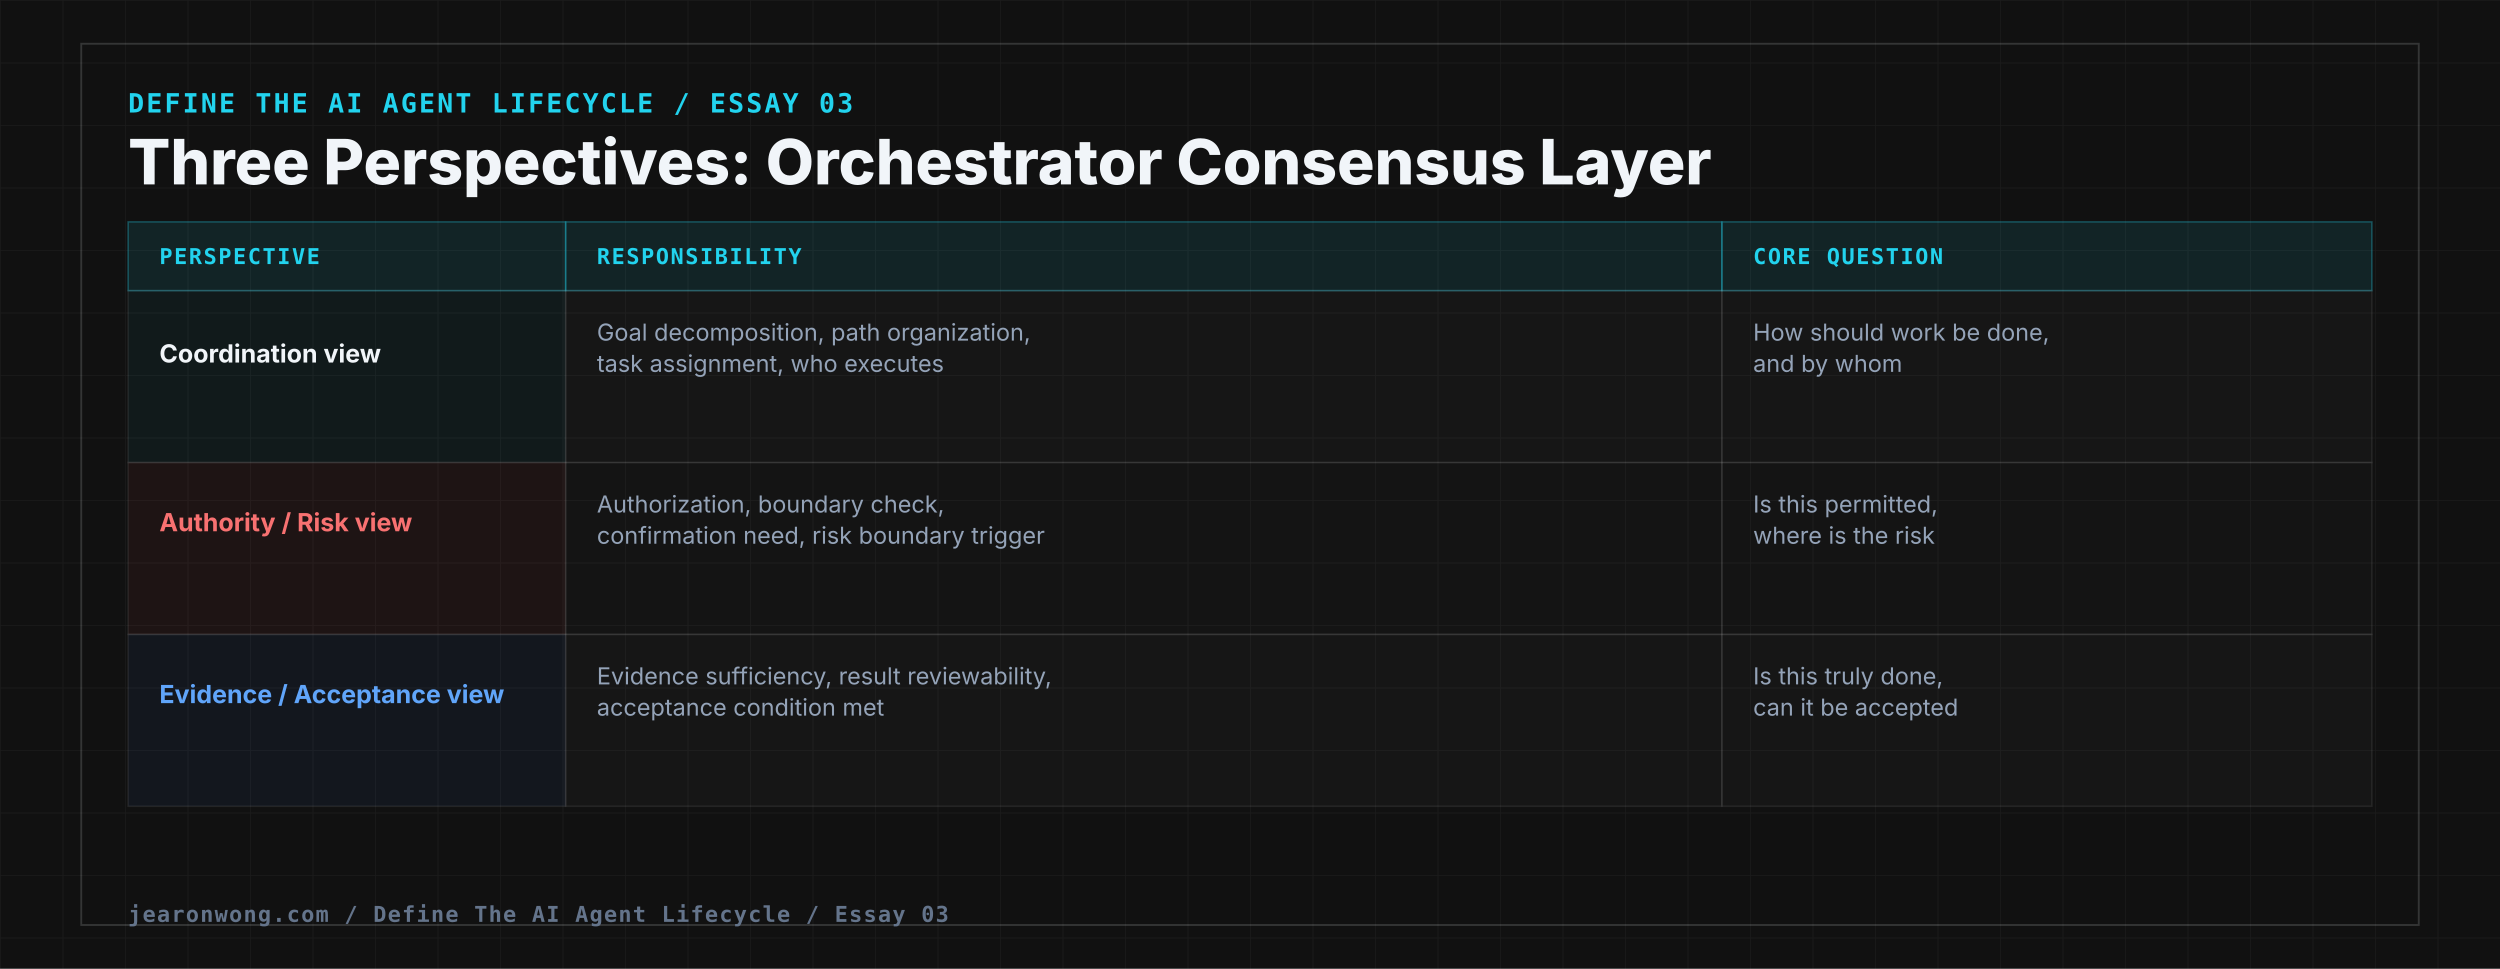
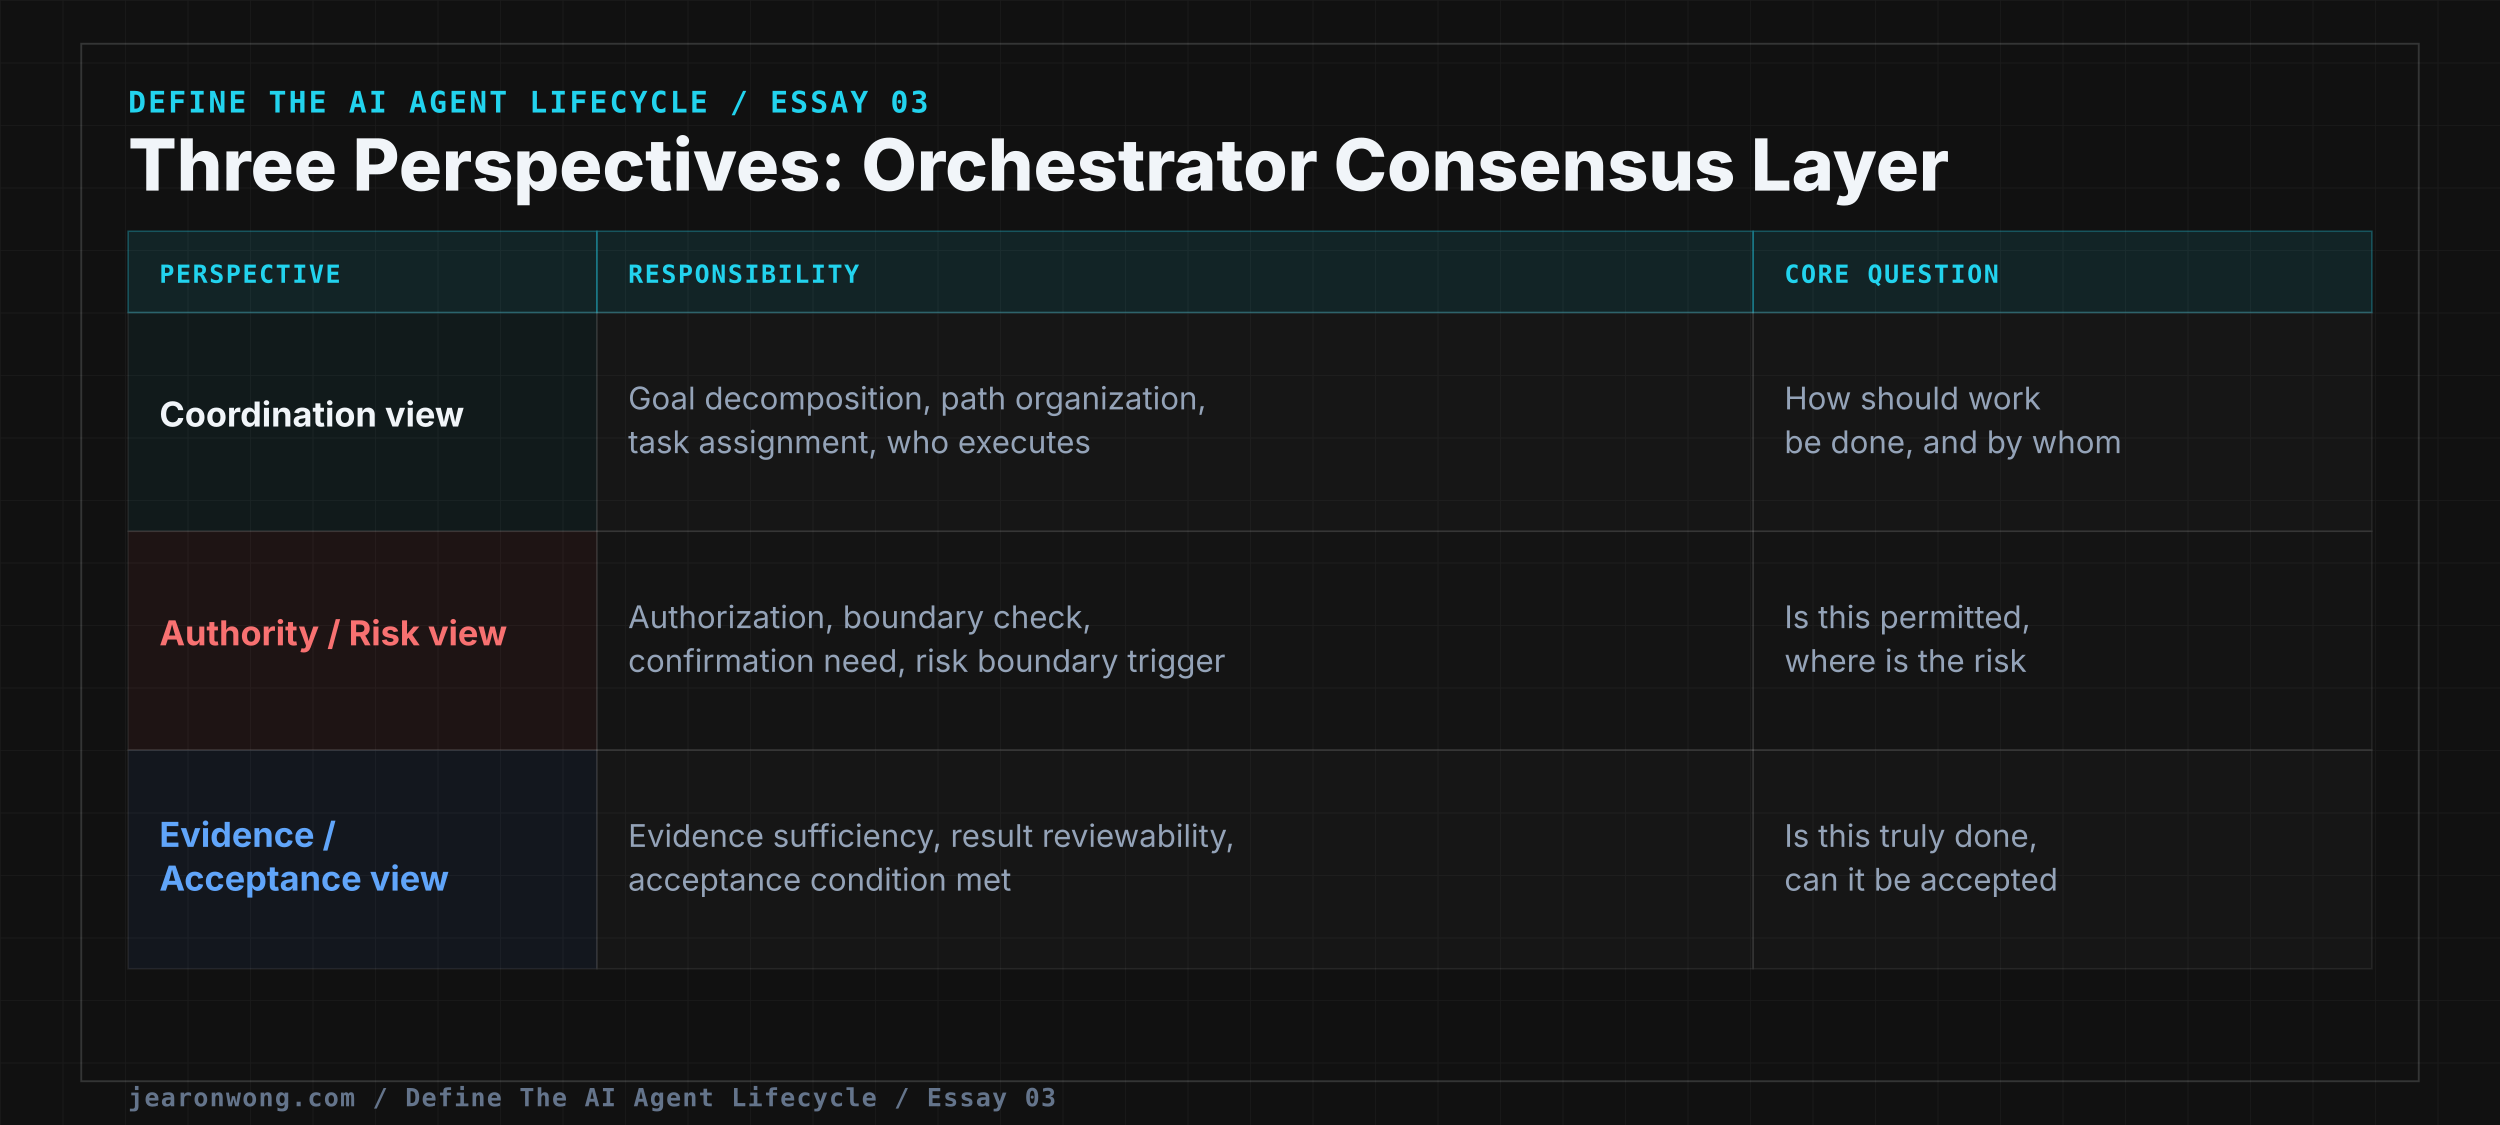
- <svg xmlns="http://www.w3.org/2000/svg" width="1600" height="620" viewBox="0 0 1600 620" role="img" aria-labelledby="tc1 dc1">
+ <svg xmlns="http://www.w3.org/2000/svg" width="1600" height="720" viewBox="0 0 1600 720" role="img" aria-labelledby="tc1 dc1">
  <defs>
    <style>
      .bg{fill:#111111}
      .outer{fill:none;stroke:rgba(241,245,249,0.16);stroke-width:1.2}
-       .kicker{fill:#22d3ee;font:700 17px "JetBrains Mono",Menlo,monospace;letter-spacing:1.4px}
-       .ttl{fill:#f1f5f9;font:800 40px "Outfit",Inter,sans-serif}
-       .th{fill:#22d3ee;font:700 14px "JetBrains Mono",Menlo,monospace;letter-spacing:1px}
-       .td-key{fill:#f1f5f9;font:700 16px Inter,sans-serif}
-       .td-red{fill:#f87171;font:700 16px Inter,sans-serif}
-       .td-blue{fill:#60a5fa;font:700 16px Inter,sans-serif}
-       .td{fill:#94a3b8;font:400 15px Inter,sans-serif}
-       .footer{fill:#64748b;font:700 14px "JetBrains Mono",Menlo,monospace;letter-spacing:0.8px}
+       .kicker{fill:#22d3ee;font:700 19px "JetBrains Mono",Menlo,monospace;letter-spacing:1.4px}
+       .ttl{fill:#f1f5f9;font:800 46px "Outfit",Inter,sans-serif}
+       .th{fill:#22d3ee;font:700 16px "JetBrains Mono",Menlo,monospace;letter-spacing:1px}
+       .td-key{fill:#f1f5f9;font:700 22px Inter,sans-serif}
+       .td-red{fill:#f87171;font:700 22px Inter,sans-serif}
+       .td-blue{fill:#60a5fa;font:700 22px Inter,sans-serif}
+       .td{fill:#94a3b8;font:400 20px Inter,sans-serif}
+       .footer{fill:#64748b;font:700 16px "JetBrains Mono",Menlo,monospace;letter-spacing:0.8px}
    </style>
    <pattern id="gtc" width="40" height="40" patternUnits="userSpaceOnUse">
      <path d="M40 0L0 0 0 40" fill="none" stroke="rgba(241,245,249,0.05)" stroke-width="1" />
    </pattern>
  </defs>
-   <rect width="1600" height="620" class="bg" />
-   <rect width="1600" height="620" fill="url(#gtc)" />
-   <rect x="52" y="28" width="1496" height="564" class="outer" />
+   <rect width="1600" height="720" class="bg" />
+   <rect width="1600" height="720" fill="url(#gtc)" />
+   <rect x="52" y="28" width="1496" height="664" class="outer" />
  <text x="82" y="72" class="kicker">DEFINE THE AI AGENT LIFECYCLE / ESSAY 03</text>
-   <text x="82" y="118" class="ttl">Three Perspectives: Orchestrator Consensus Layer</text>
-   <rect x="82" y="142" width="280" height="44" fill="rgba(34,211,238,0.1)" stroke="rgba(34,211,238,0.3)" stroke-width="1" />
-   <rect x="362" y="142" width="740" height="44" fill="rgba(34,211,238,0.1)" stroke="rgba(34,211,238,0.3)" stroke-width="1" />
-   <rect x="1102" y="142" width="416" height="44" fill="rgba(34,211,238,0.1)" stroke="rgba(34,211,238,0.3)" stroke-width="1" />
-   <text x="102" y="169" class="th">PERSPECTIVE</text>
-   <text x="382" y="169" class="th">RESPONSIBILITY</text>
-   <text x="1122" y="169" class="th">CORE QUESTION</text>
-   <rect x="82" y="186" width="280" height="110" fill="rgba(34,211,238,0.05)" stroke="rgba(241,245,249,0.08)" stroke-width="1" />
-   <rect x="362" y="186" width="740" height="110" fill="rgba(255,255,255,0.02)" stroke="rgba(241,245,249,0.08)" stroke-width="1" />
-   <rect x="1102" y="186" width="416" height="110" fill="rgba(255,255,255,0.02)" stroke="rgba(241,245,249,0.08)" stroke-width="1" />
-   <text x="102" y="232" class="td-key">Coordination view</text>
-   <text x="382" y="218" class="td">Goal decomposition, path organization,</text>
-   <text x="382" y="238" class="td">task assignment, who executes</text>
-   <text x="1122" y="218" class="td">How should work be done,</text>
-   <text x="1122" y="238" class="td">and by whom</text>
-   <rect x="82" y="296" width="280" height="110" fill="rgba(239,68,68,0.06)" stroke="rgba(241,245,249,0.08)" stroke-width="1" />
-   <rect x="362" y="296" width="740" height="110" fill="rgba(255,255,255,0.015)" stroke="rgba(241,245,249,0.08)" stroke-width="1" />
-   <rect x="1102" y="296" width="416" height="110" fill="rgba(255,255,255,0.015)" stroke="rgba(241,245,249,0.08)" stroke-width="1" />
-   <text x="102" y="340" class="td-red">Authority / Risk view</text>
-   <text x="382" y="328" class="td">Authorization, boundary check,</text>
-   <text x="382" y="348" class="td">confirmation need, risk boundary trigger</text>
-   <text x="1122" y="328" class="td">Is this permitted,</text>
-   <text x="1122" y="348" class="td">where is the risk</text>
-   <rect x="82" y="406" width="280" height="110" fill="rgba(59,130,246,0.06)" stroke="rgba(241,245,249,0.08)" stroke-width="1" />
-   <rect x="362" y="406" width="740" height="110" fill="rgba(255,255,255,0.02)" stroke="rgba(241,245,249,0.08)" stroke-width="1" />
-   <rect x="1102" y="406" width="416" height="110" fill="rgba(255,255,255,0.02)" stroke="rgba(241,245,249,0.08)" stroke-width="1" />
-   <text x="102" y="450" class="td-blue">Evidence / Acceptance view</text>
-   <text x="382" y="438" class="td">Evidence sufficiency, result reviewability,</text>
-   <text x="382" y="458" class="td">acceptance condition met</text>
-   <text x="1122" y="438" class="td">Is this truly done,</text>
-   <text x="1122" y="458" class="td">can it be accepted</text>
-   <text x="82" y="590" class="footer">jearonwong.com / Define The AI Agent Lifecycle / Essay 03</text>
+   <text x="82" y="122" class="ttl">Three Perspectives: Orchestrator Consensus Layer</text>
+   <rect x="82" y="148" width="300" height="52" fill="rgba(34,211,238,0.1)" stroke="rgba(34,211,238,0.3)" stroke-width="1" />
+   <rect x="382" y="148" width="740" height="52" fill="rgba(34,211,238,0.1)" stroke="rgba(34,211,238,0.3)" stroke-width="1" />
+   <rect x="1122" y="148" width="396" height="52" fill="rgba(34,211,238,0.1)" stroke="rgba(34,211,238,0.3)" stroke-width="1" />
+   <text x="102" y="181" class="th">PERSPECTIVE</text>
+   <text x="402" y="181" class="th">RESPONSIBILITY</text>
+   <text x="1142" y="181" class="th">CORE QUESTION</text>
+   <rect x="82" y="200" width="300" height="140" fill="rgba(34,211,238,0.05)" stroke="rgba(241,245,249,0.08)" stroke-width="1" />
+   <rect x="382" y="200" width="740" height="140" fill="rgba(255,255,255,0.02)" stroke="rgba(241,245,249,0.08)" stroke-width="1" />
+   <rect x="1122" y="200" width="396" height="140" fill="rgba(255,255,255,0.02)" stroke="rgba(241,245,249,0.08)" stroke-width="1" />
+   <text x="102" y="273" class="td-key">Coordination view</text>
+   <text x="402" y="262" class="td">Goal decomposition, path organization,</text>
+   <text x="402" y="290" class="td">task assignment, who executes</text>
+   <text x="1142" y="262" class="td">How should work</text>
+   <text x="1142" y="290" class="td">be done, and by whom</text>
+   <rect x="82" y="340" width="300" height="140" fill="rgba(239,68,68,0.06)" stroke="rgba(241,245,249,0.08)" stroke-width="1" />
+   <rect x="382" y="340" width="740" height="140" fill="rgba(255,255,255,0.015)" stroke="rgba(241,245,249,0.08)" stroke-width="1" />
+   <rect x="1122" y="340" width="396" height="140" fill="rgba(255,255,255,0.015)" stroke="rgba(241,245,249,0.08)" stroke-width="1" />
+   <text x="102" y="413" class="td-red">Authority / Risk view</text>
+   <text x="402" y="402" class="td">Authorization, boundary check,</text>
+   <text x="402" y="430" class="td">confirmation need, risk boundary trigger</text>
+   <text x="1142" y="402" class="td">Is this permitted,</text>
+   <text x="1142" y="430" class="td">where is the risk</text>
+   <rect x="82" y="480" width="300" height="140" fill="rgba(59,130,246,0.06)" stroke="rgba(241,245,249,0.08)" stroke-width="1" />
+   <rect x="382" y="480" width="740" height="140" fill="rgba(255,255,255,0.02)" stroke="rgba(241,245,249,0.08)" stroke-width="1" />
+   <rect x="1122" y="480" width="396" height="140" fill="rgba(255,255,255,0.02)" stroke="rgba(241,245,249,0.08)" stroke-width="1" />
+   <text x="102" y="542" class="td-blue">Evidence /</text>
+   <text x="102" y="570" class="td-blue">Acceptance view</text>
+   <text x="402" y="542" class="td">Evidence sufficiency, result reviewability,</text>
+   <text x="402" y="570" class="td">acceptance condition met</text>
+   <text x="1142" y="542" class="td">Is this truly done,</text>
+   <text x="1142" y="570" class="td">can it be accepted</text>
+   <text x="82" y="708" class="footer">jearonwong.com / Define The AI Agent Lifecycle / Essay 03</text>
</svg>
